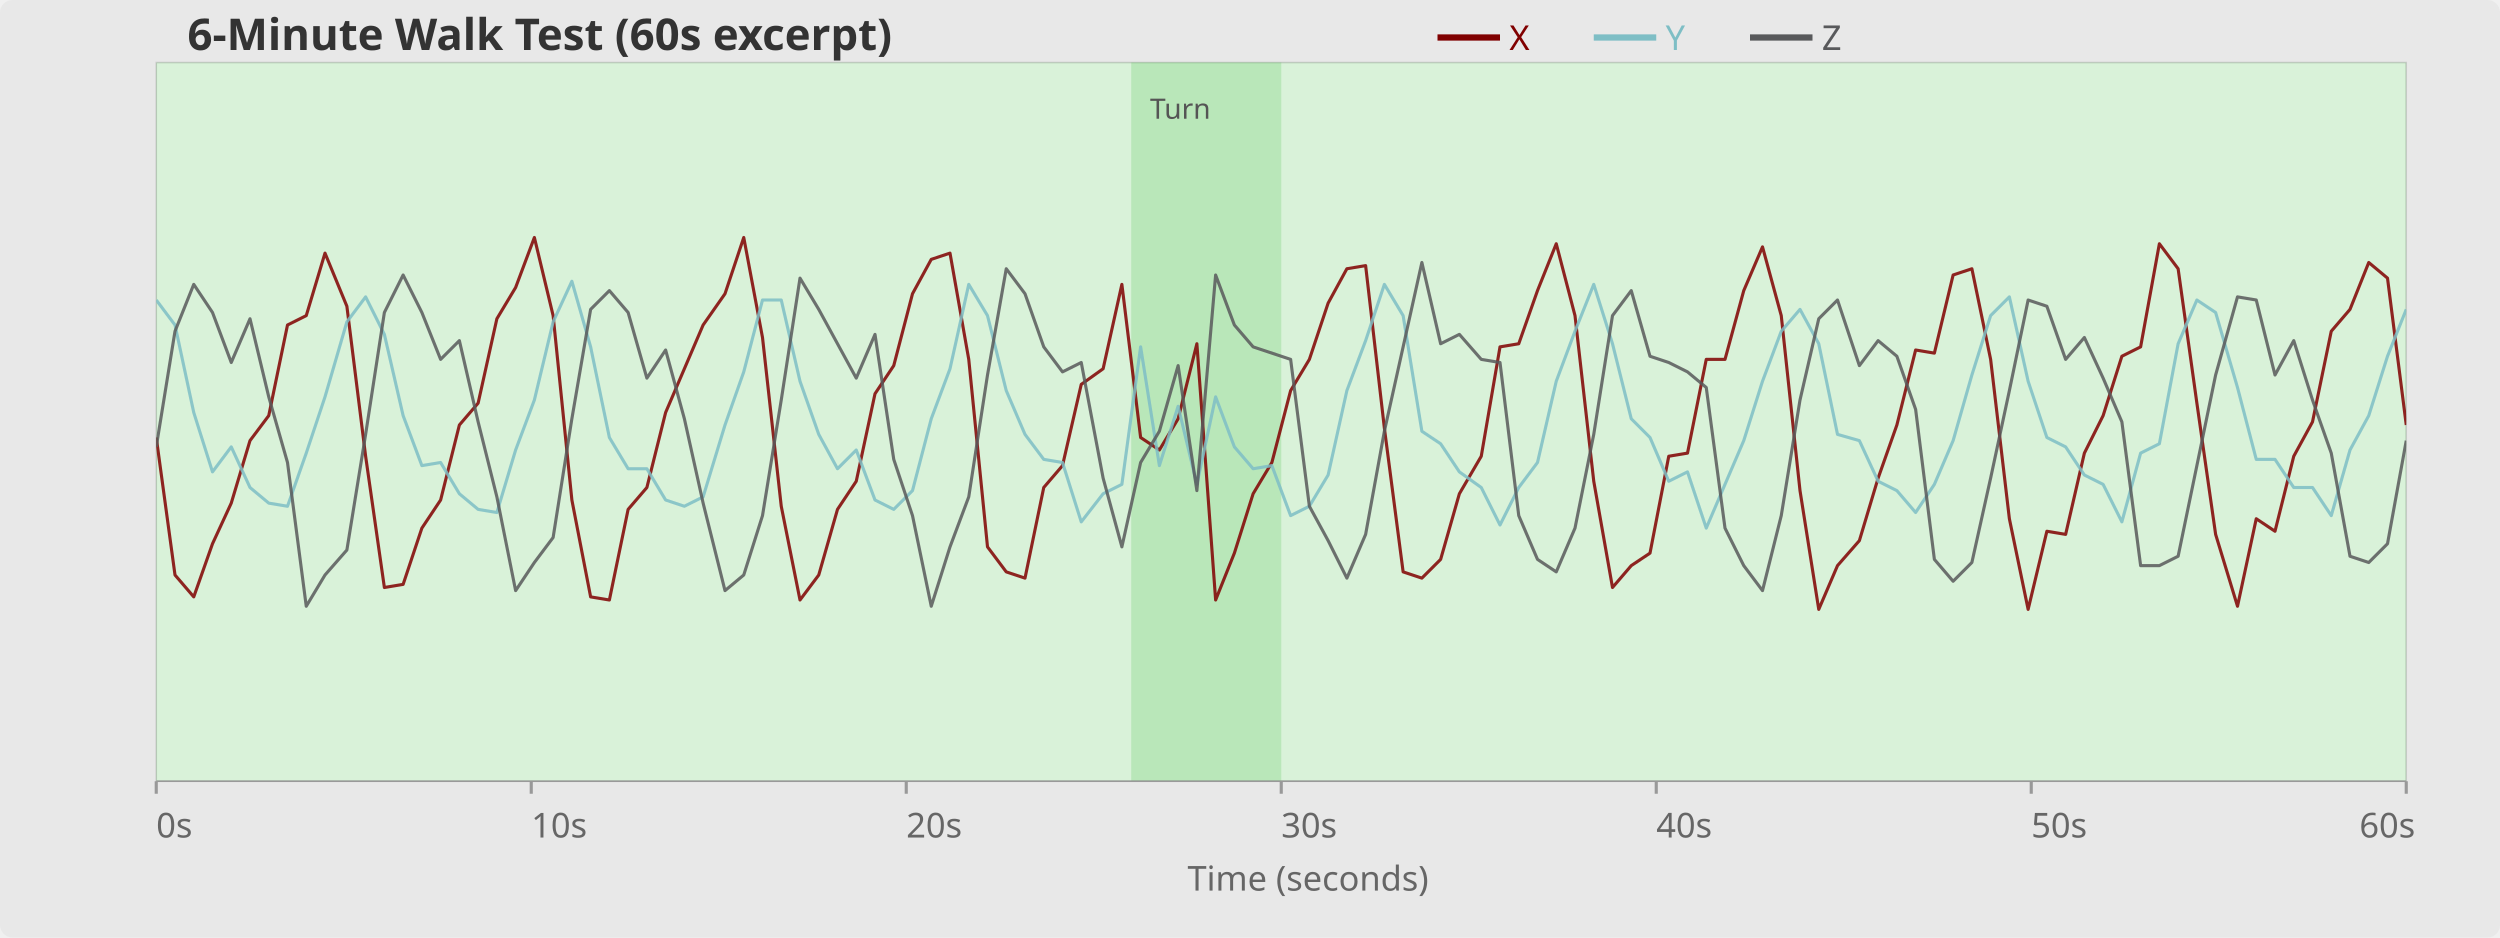
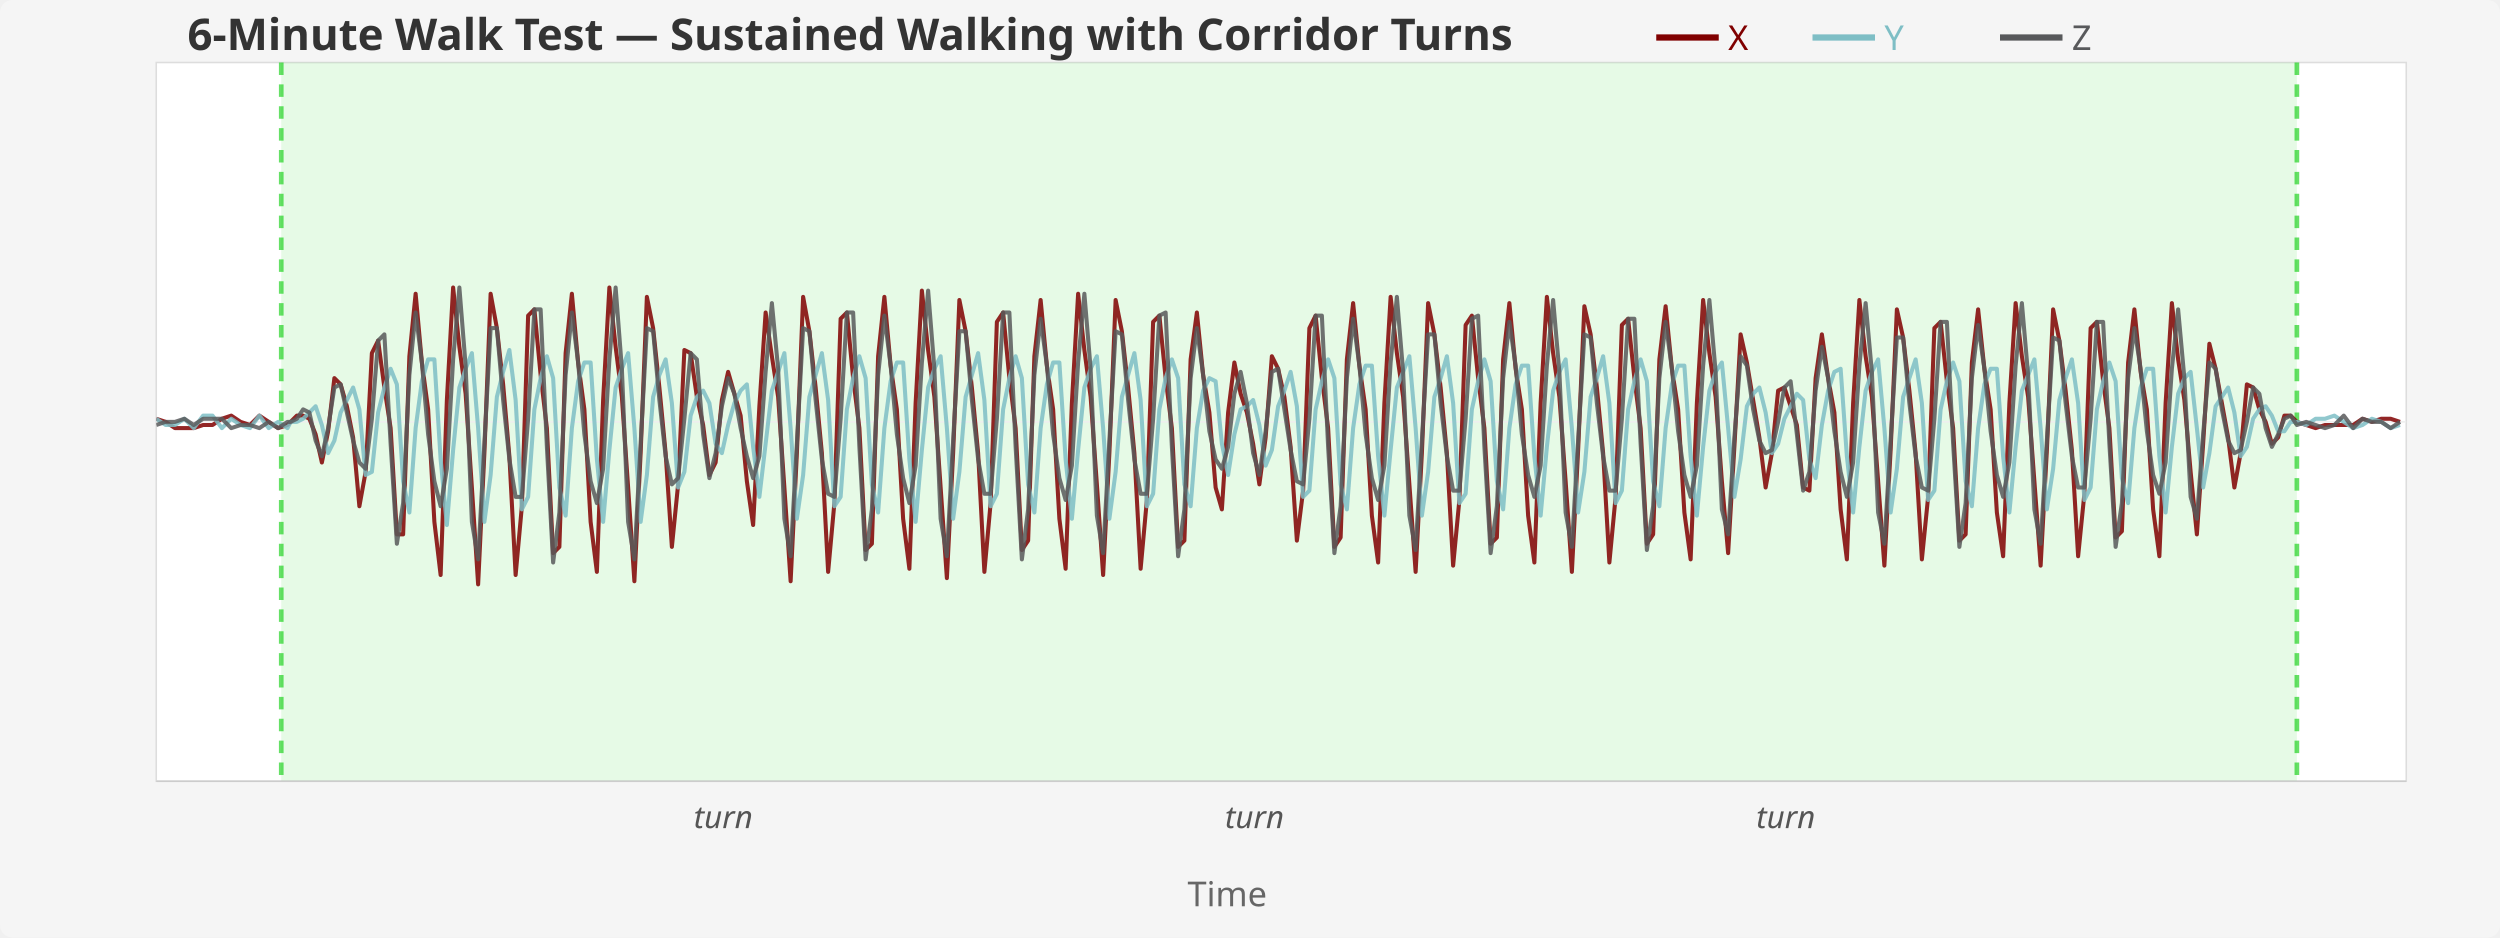
<svg xmlns="http://www.w3.org/2000/svg" width="800" height="300" viewBox="0 0 800 300">
  <style>
    .title { font: bold 14px sans-serif; fill: #333; }
    .axis-label { font: 11px sans-serif; fill: #666; }
    .legend-text { font: 11px sans-serif; }
-     .phase-label { font: 9px sans-serif; fill: #555; }
+     .phase-label { font: italic 10px sans-serif; fill: #555; }
  </style>
  <defs>
-     <clipPath id="plotArea">
+     <clipPath id="w6-plot">
      <rect x="50" y="20" width="720" height="230" />
    </clipPath>
  </defs>
-   <rect width="800" height="300" fill="#e8e8e8" rx="4" />
-   <rect x="50" y="20" width="720" height="230" fill="white" stroke="#ccc" stroke-width="0.5" />
-   <text x="60" y="16" class="title">6-Minute Walk Test (60s excerpt)</text>
-   <line x1="460" y1="12" x2="480" y2="12" stroke="#800000" stroke-width="2" />
-   <text x="483" y="16" class="legend-text" fill="#800000">X</text>
-   <line x1="510" y1="12" x2="530" y2="12" stroke="#7EBEC5" stroke-width="2" />
-   <text x="533" y="16" class="legend-text" fill="#7EBEC5">Y</text>
-   <line x1="560" y1="12" x2="580" y2="12" stroke="#58595b" stroke-width="2" />
-   <text x="583" y="16" class="legend-text" fill="#58595b">Z</text>
-   <rect x="50" y="20" width="720" height="230" fill="#00AA00" opacity="0.15" />
-   <rect x="362" y="20" width="48" height="230" fill="#00AA00" opacity="0.15" />
-   <text x="368" y="38" class="phase-label">Turn</text>
-   <g clip-path="url(#plotArea)">
-     <polyline fill="none" stroke="#800000" stroke-width="1.0" opacity="0.85" stroke-linejoin="round" points="50,140 56,184 62,191 68,174 74,161 80,141 86,133 92,104 98,101 104,81 111,98 117,146 123,188 129,187 135,169 141,160 147,136 153,129 159,102 165,92 171,76 177,101 183,160 189,191 195,192 201,163 207,156 213,132 219,118 225,104 232,94 238,76 244,108 250,162 256,192 262,184 268,163 274,154 280,126 286,117 292,94 298,83 304,81 310,115 316,175 322,183 328,185 334,156 340,149 346,123 353,118 359,91 365,140 371,144 377,134 383,110 389,192 395,177 401,158 407,148 413,125 419,115 425,97 431,86 437,85 443,137 449,183 455,185 461,179 467,158 474,146 480,111 486,110 492,93 498,78 504,101 510,154 516,188 522,181 528,177 534,146 540,145 546,115 552,115 558,93 564,79 570,101 576,157 582,195 588,181 595,173 601,153 607,136 613,112 619,113 625,88 631,86 637,115 643,166 649,195 655,170 661,171 667,145 673,133 679,114 685,111 691,78 697,86 703,129 709,171 716,194 722,166 728,170 734,146 740,135 746,106 752,99 758,84 764,89 770,136" />
-     <polyline fill="none" stroke="#7EBEC5" stroke-width="1.0" opacity="0.85" stroke-linejoin="round" points="50,96 56,104 62,132 68,151 74,143 80,156 86,161 92,162 98,145 104,127 111,103 117,95 123,107 129,133 135,149 141,148 147,158 153,163 159,164 165,144 171,128 177,103 183,90 189,111 195,140 201,150 207,150 213,160 219,162 225,159 232,136 238,119 244,96 250,96 256,122 262,139 268,150 274,144 280,160 286,163 292,157 298,134 304,118 310,91 316,101 322,125 328,139 334,147 340,148 346,167 353,158 359,155 365,111 371,149 377,130 383,155 389,127 395,143 401,150 407,149 413,165 419,162 425,152 431,125 437,109 443,91 449,101 455,138 461,142 467,151 474,156 480,168 486,156 492,148 498,122 504,106 510,91 516,110 522,134 528,140 534,154 540,151 546,169 552,155 558,141 564,122 570,106 576,99 582,110 588,139 595,141 601,154 607,157 613,164 619,155 625,141 631,120 637,101 643,95 649,122 655,140 661,143 667,152 673,155 679,167 685,145 691,142 697,110 703,96 709,100 716,124 722,147 728,147 734,156 740,156 746,165 752,144 758,133 764,114 770,99" />
-     <polyline fill="none" stroke="#58595b" stroke-width="1.0" opacity="0.85" stroke-linejoin="round" points="50,143 56,106 62,91 68,100 74,116 80,102 86,127 92,148 98,194 104,184 111,176 117,139 123,100 129,88 135,100 141,115 147,109 153,135 159,159 165,189 171,180 177,172 183,134 189,99 195,93 201,100 207,121 213,112 219,134 225,161 232,189 238,184 244,165 250,128 256,89 262,99 268,110 274,121 280,107 286,147 292,165 298,194 304,175 310,159 316,120 322,86 328,94 334,111 340,119 346,116 353,153 359,175 365,148 371,138 377,117 383,157 389,88 395,104 401,111 407,113 413,115 419,162 425,173 431,185 437,171 443,138 449,111 455,84 461,110 467,107 474,115 480,116 486,165 492,179 498,183 504,169 510,139 516,101 522,93 528,114 534,116 540,119 546,124 552,169 558,181 564,189 570,165 576,128 582,102 588,96 595,117 601,109 607,114 613,131 619,179 625,186 631,180 637,153 643,125 649,96 655,98 661,115 667,108 673,121 679,135 685,181 691,181 697,178 703,149 709,120 716,95 722,96 728,120 734,109 740,128 746,145 752,178 758,180 764,174 770,141" />
+   <rect width="800" height="300" fill="#f5f5f5" rx="4" />
+   <rect x="50" y="20" width="720" height="230" fill="white" stroke="#ddd" stroke-width="0.5" />
+   <text x="60" y="16" class="title">6-Minute Walk Test — Sustained Walking with Corridor Turns</text>
+   <line x1="530" y1="12" x2="550" y2="12" stroke="#800000" stroke-width="2" />
+   <text x="553" y="16" class="legend-text" fill="#800000">X</text>
+   <line x1="580" y1="12" x2="600" y2="12" stroke="#7EBEC5" stroke-width="2" />
+   <text x="603" y="16" class="legend-text" fill="#7EBEC5">Y</text>
+   <line x1="640" y1="12" x2="660" y2="12" stroke="#58595b" stroke-width="2" />
+   <text x="663" y="16" class="legend-text" fill="#58595b">Z</text>
+   <rect x="90" y="20" width="645" height="230" fill="#00cc00" opacity="0.1" />
+   <line x1="90" y1="20" x2="90" y2="250" stroke="#00cc00" stroke-width="1.5" stroke-dasharray="4,3" opacity="0.6" />
+   <line x1="735" y1="20" x2="735" y2="250" stroke="#00cc00" stroke-width="1.5" stroke-dasharray="4,3" opacity="0.6" />
+   <line x1="50" y1="135" x2="770" y2="135" stroke="#eee" stroke-width="0.5" />
+   <text x="222" y="265" class="phase-label">turn</text>
+   <text x="392" y="265" class="phase-label">turn</text>
+   <text x="562" y="265" class="phase-label">turn</text>
+   <g clip-path="url(#w6-plot)">
+     <polyline fill="none" stroke="#800000" stroke-width="1.3" opacity="0.85" stroke-linejoin="round" points="50,134 53,135 56,137 59,137 62,137 65,136 68,136 71,134 74,133 77,135 80,136 83,133 86,135 89,137 92,136 93,135 95,133 97,133 99,134 101,139 103,148 105,138 107,121 109,123 111,130 113,140 115,162 117,151 119,113 121,109 123,124 125,137 127,171 129,171 131,114 133,94 135,116 137,131 139,167 141,184 143,128 145,92 147,111 149,126 151,156 153,187 155,145 157,94 159,105 161,123 163,146 165,184 167,162 169,101 171,99 173,120 175,137 177,177 179,175 181,113 183,94 185,116 187,131 189,167 191,183 193,128 195,92 197,111 199,127 201,156 203,186 205,145 207,95 209,105 211,124 213,145 215,175 217,155 219,112 221,113 223,127 225,136 227,152 229,148 231,128 233,119 235,126 237,133 239,154 241,168 243,130 245,100 247,114 249,127 251,156 253,186 255,145 257,95 259,106 261,124 263,145 265,183 267,161 269,102 271,100 273,121 275,137 277,176 279,174 281,114 283,95 285,117 287,131 289,166 291,182 293,129 295,93 297,112 299,127 301,156 303,185 305,145 307,96 309,106 311,124 313,145 315,183 317,161 319,103 321,100 323,121 325,137 327,176 329,173 331,114 333,96 335,117 337,131 339,166 341,182 343,129 345,94 347,112 349,127 351,155 353,184 355,145 357,96 359,106 361,124 363,145 365,182 367,160 369,103 371,101 373,121 375,137 377,175 379,173 381,115 383,100 385,120 387,132 389,156 391,163 393,132 395,116 397,126 399,132 401,142 403,155 405,140 407,114 409,118 411,127 413,143 415,173 417,157 419,105 421,101 423,121 425,137 427,175 429,172 431,115 433,97 435,117 437,131 439,165 441,180 443,129 445,95 447,113 449,127 451,155 453,183 455,145 457,97 459,107 461,124 463,145 465,181 467,160 469,104 471,101 473,121 475,137 477,174 479,172 481,115 483,97 485,118 487,131 489,165 491,180 493,129 495,95 497,113 499,127 501,154 503,183 505,144 507,98 509,107 511,124 513,145 515,180 517,159 519,104 521,102 523,121 525,137 527,174 529,171 531,115 533,98 535,118 537,131 539,164 541,179 543,129 545,96 547,113 549,127 551,154 553,177 555,143 557,107 559,116 561,128 563,140 565,156 567,145 569,125 571,124 573,130 575,136 577,156 579,157 581,121 583,107 585,121 587,132 589,163 591,179 593,129 595,96 597,114 599,127 601,154 603,181 605,144 607,99 609,108 611,125 613,145 615,179 617,159 619,105 621,103 623,122 625,137 627,173 629,171 631,116 633,99 635,118 637,131 639,164 641,178 643,129 645,97 647,114 649,127 651,154 653,181 655,144 657,99 659,109 661,125 663,144 665,178 667,158 669,105 671,103 673,122 675,137 677,172 679,170 681,116 683,99 685,119 687,131 689,163 691,178 693,129 695,97 697,115 699,128 701,151 703,171 705,142 707,110 709,118 711,129 713,140 715,156 717,145 719,123 721,124 723,131 725,135 727,142 729,140 731,133 733,133 735,135 738,136 741,137 744,136 747,136 750,136 753,136 756,134 759,135 762,134 765,134 768,135" />
+     <polyline fill="none" stroke="#7EBEC5" stroke-width="1.3" opacity="0.85" stroke-linejoin="round" points="50,134 53,136 56,136 59,134 62,137 65,133 68,133 71,137 74,134 77,136 80,137 83,133 86,137 89,135 92,137 93,135 95,135 97,134 99,132 101,130 103,136 105,145 107,141 109,132 111,128 113,124 115,131 117,152 119,151 121,132 123,124 125,118 127,123 129,154 131,164 133,137 135,122 137,115 139,115 141,147 143,168 145,144 147,124 149,118 151,113 153,137 155,167 157,152 159,127 161,119 163,112 165,128 167,163 169,159 171,131 173,121 175,114 177,121 179,156 181,165 183,137 185,122 187,116 189,116 191,147 193,167 195,144 197,124 199,118 201,113 203,137 205,167 207,152 209,127 211,120 213,115 215,129 217,156 219,151 221,133 223,127 225,125 227,129 229,142 231,145 233,136 235,129 237,125 239,123 241,143 243,159 245,142 247,125 249,119 251,113 253,137 255,166 257,152 259,127 261,120 263,113 265,128 267,162 269,159 271,131 273,121 275,114 277,121 279,155 281,164 283,137 285,122 287,116 289,116 291,147 293,167 295,144 297,124 299,118 301,114 303,137 305,166 307,151 309,127 311,120 313,113 315,128 317,162 319,158 321,131 323,121 325,114 327,121 329,155 331,164 333,137 335,123 337,116 339,116 341,147 343,166 345,144 347,124 349,118 351,114 353,137 355,166 357,151 359,127 361,120 363,113 365,128 367,162 369,158 371,131 373,121 375,115 377,121 379,155 381,162 383,137 385,125 387,121 389,122 391,142 393,152 395,139 397,131 399,130 401,128 403,136 405,149 407,144 409,130 411,125 413,119 415,130 417,159 419,157 421,131 423,122 425,115 427,121 429,155 431,163 433,137 435,123 437,117 439,117 441,146 443,165 445,144 447,124 449,119 451,114 453,137 455,165 457,151 459,127 461,121 463,114 465,129 467,161 469,158 471,131 473,122 475,115 477,122 479,154 481,163 483,137 485,123 487,117 489,117 491,146 493,165 495,143 497,125 499,119 501,115 503,137 505,164 507,151 509,127 511,121 513,114 515,129 517,161 519,157 521,131 523,122 525,115 527,122 529,154 531,162 533,137 535,123 537,117 539,117 541,146 543,165 545,143 547,125 549,119 551,116 553,137 555,159 557,147 559,130 561,126 563,124 565,132 567,145 569,142 571,134 573,130 575,126 577,128 579,147 581,153 583,136 585,125 587,119 589,118 591,146 593,164 595,143 597,125 599,119 601,115 603,137 605,164 607,150 609,127 611,121 613,115 615,129 617,160 619,157 621,131 623,122 625,116 627,122 629,154 631,162 633,137 635,123 637,118 639,118 641,146 643,164 645,143 647,125 649,120 651,115 653,137 655,163 657,150 659,128 661,121 663,115 665,129 667,160 669,156 671,131 673,122 675,116 677,122 679,153 681,161 683,137 685,124 687,118 689,118 691,146 693,164 695,143 697,126 699,121 701,119 703,137 705,156 707,145 709,130 711,127 713,124 715,132 717,146 719,143 721,134 723,131 725,130 727,133 729,138 731,138 733,135 735,135 738,136 741,134 744,134 747,133 750,135 753,137 756,136 759,134 762,135 765,137 768,136" />
+     <polyline fill="none" stroke="#58595b" stroke-width="1.3" opacity="0.85" stroke-linejoin="round" points="50,136 53,135 56,135 59,134 62,136 65,134 68,134 71,134 74,137 77,136 80,136 83,137 86,135 89,137 92,135 93,135 95,134 97,131 99,132 101,141 103,146 105,137 107,124 109,123 111,132 113,141 115,148 117,150 119,134 121,109 123,107 125,142 127,174 129,161 131,120 133,100 135,116 137,139 139,154 141,162 143,150 145,115 147,92 149,117 151,167 153,179 155,142 157,105 159,105 161,128 163,147 165,159 167,159 169,134 171,99 173,99 175,143 177,180 179,164 181,120 183,100 185,116 187,139 189,154 191,161 193,150 195,115 197,92 199,118 201,167 203,179 205,142 207,105 209,106 211,128 213,146 215,155 217,153 219,134 221,113 223,115 225,139 227,153 229,145 231,130 233,121 235,126 237,137 239,146 241,153 243,146 245,119 247,97 249,118 251,166 253,178 255,142 257,105 259,106 261,128 263,147 265,158 267,159 269,134 271,100 273,100 275,143 277,179 279,163 281,120 283,101 285,117 287,139 289,153 291,161 293,149 295,116 297,93 299,118 301,166 303,178 305,141 307,106 309,106 311,128 313,147 315,158 317,158 319,134 321,100 323,100 325,143 327,179 329,163 331,120 333,102 335,117 337,139 339,153 341,160 343,149 345,116 347,94 349,118 351,165 353,177 355,141 357,106 359,107 361,128 363,147 365,158 367,158 369,134 371,101 373,100 375,143 377,178 379,163 381,121 383,105 385,120 387,138 389,147 391,150 393,143 395,126 397,119 399,129 401,145 403,152 405,138 407,119 409,118 411,131 413,144 415,154 417,155 419,134 421,101 423,101 425,143 427,177 429,162 431,121 433,102 435,117 437,139 439,153 441,160 443,149 445,116 447,95 449,119 451,165 453,176 455,141 457,107 459,107 461,129 463,146 465,157 467,157 469,134 471,102 473,101 475,143 477,177 479,162 481,121 483,103 485,117 487,139 489,152 491,159 493,149 495,117 497,96 499,119 501,164 503,175 505,141 507,107 509,108 511,129 513,146 515,157 517,157 519,134 521,102 523,102 525,142 527,176 529,162 531,121 533,103 535,118 537,138 539,152 541,159 543,149 545,117 547,96 549,119 551,163 553,171 555,140 557,114 559,117 561,131 563,141 565,145 567,144 569,135 571,124 573,122 575,139 577,157 579,151 581,125 583,111 585,121 587,138 589,151 591,159 593,148 595,117 597,97 599,119 601,164 603,174 605,141 607,108 609,108 611,129 613,146 615,156 617,157 619,134 621,103 623,103 625,142 627,175 629,161 631,121 633,104 635,118 637,138 639,152 641,159 643,148 645,117 647,97 649,120 651,163 653,174 655,141 657,108 659,109 661,129 663,146 665,156 667,156 669,134 671,103 673,103 675,142 677,175 679,161 681,121 683,105 685,118 687,138 689,152 691,158 693,148 695,118 697,99 699,121 701,159 703,166 705,139 707,116 709,118 711,131 713,141 715,145 717,144 719,135 721,124 723,126 725,137 727,143 729,139 731,134 733,133 735,136 738,135 741,136 744,137 747,136 750,133 753,137 756,134 759,135 762,135 765,137 768,135" />
  </g>
-   <line x1="50" y1="250" x2="770" y2="250" stroke="#999" stroke-width="0.5" />
-   <text x="50" y="268" class="axis-label">0s</text>
-   <text x="170" y="268" class="axis-label">10s</text>
-   <text x="290" y="268" class="axis-label">20s</text>
-   <text x="410" y="268" class="axis-label">30s</text>
-   <text x="530" y="268" class="axis-label">40s</text>
-   <text x="650" y="268" class="axis-label">50s</text>
-   <text x="755" y="268" class="axis-label">60s</text>
-   <text x="380" y="285" class="axis-label">Time (seconds)</text>
-   <line x1="50" y1="250" x2="50" y2="254" stroke="#999" />
-   <line x1="170" y1="250" x2="170" y2="254" stroke="#999" />
-   <line x1="290" y1="250" x2="290" y2="254" stroke="#999" />
-   <line x1="410" y1="250" x2="410" y2="254" stroke="#999" />
-   <line x1="530" y1="250" x2="530" y2="254" stroke="#999" />
-   <line x1="650" y1="250" x2="650" y2="254" stroke="#999" />
-   <line x1="770" y1="250" x2="770" y2="254" stroke="#999" />
+   <line x1="50" y1="250" x2="770" y2="250" stroke="#ccc" stroke-width="0.5" />
+   <text x="380" y="290" class="axis-label">Time</text>
</svg>
